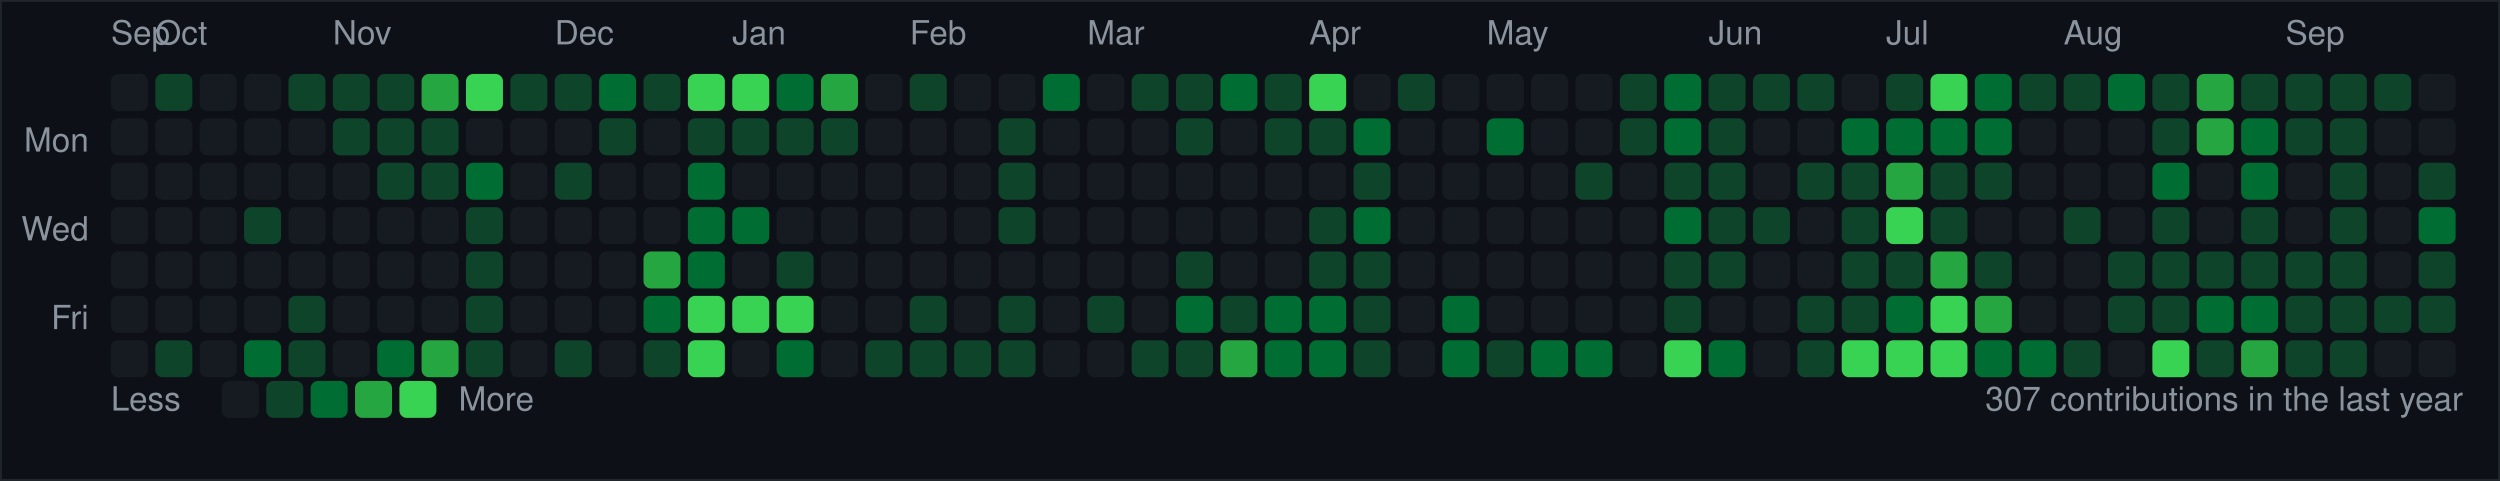
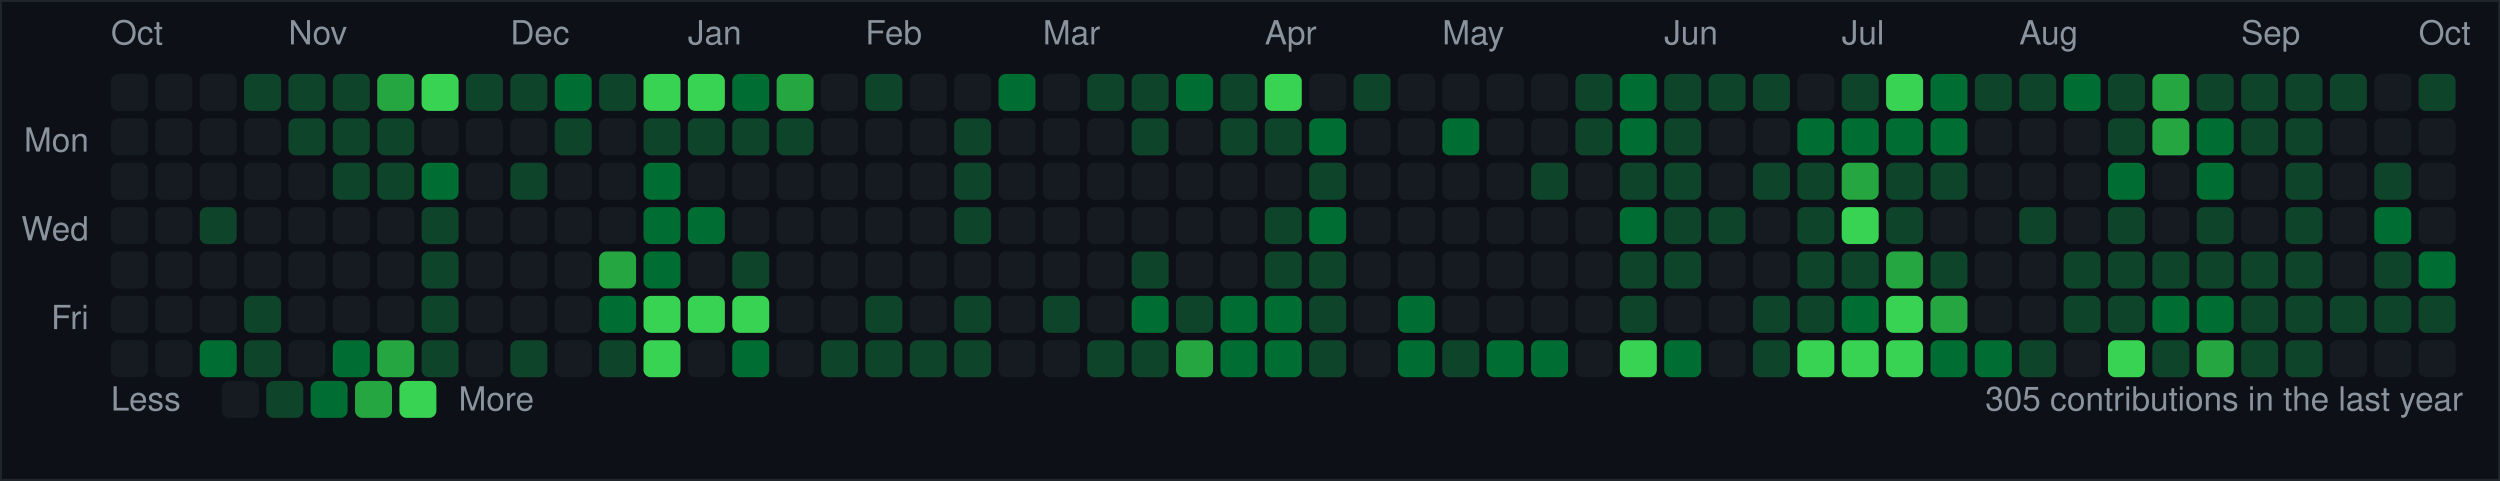
<svg xmlns="http://www.w3.org/2000/svg" width="676" height="130" viewBox="0 0 676 130" role="img" aria-label="cgycorey contribution graph">
  <rect width="676" height="130" fill="#0d1117" />
  <text x="24" y="41" font-size="9" text-anchor="end" fill="#8b949e" font-family="-apple-system,BlinkMacSystemFont,Segoe UI,Helvetica,Arial,sans-serif">Mon</text>
  <text x="24" y="65" font-size="9" text-anchor="end" fill="#8b949e" font-family="-apple-system,BlinkMacSystemFont,Segoe UI,Helvetica,Arial,sans-serif">Wed</text>
  <text x="24" y="89" font-size="9" text-anchor="end" fill="#8b949e" font-family="-apple-system,BlinkMacSystemFont,Segoe UI,Helvetica,Arial,sans-serif">Fri</text>
  <rect x="30" y="20" width="10" height="10" rx="2" fill="#161b22" />
  <rect x="30" y="32" width="10" height="10" rx="2" fill="#161b22" />
  <rect x="30" y="44" width="10" height="10" rx="2" fill="#161b22" />
  <rect x="30" y="56" width="10" height="10" rx="2" fill="#161b22" />
  <rect x="30" y="68" width="10" height="10" rx="2" fill="#161b22" />
  <rect x="30" y="80" width="10" height="10" rx="2" fill="#161b22" />
  <rect x="30" y="92" width="10" height="10" rx="2" fill="#161b22" />
-   <rect x="42" y="20" width="10" height="10" rx="2" fill="#0e4429" />
+   <rect x="42" y="20" width="10" height="10" rx="2" fill="#161b22" />
  <rect x="42" y="32" width="10" height="10" rx="2" fill="#161b22" />
  <rect x="42" y="44" width="10" height="10" rx="2" fill="#161b22" />
  <rect x="42" y="56" width="10" height="10" rx="2" fill="#161b22" />
  <rect x="42" y="68" width="10" height="10" rx="2" fill="#161b22" />
  <rect x="42" y="80" width="10" height="10" rx="2" fill="#161b22" />
-   <rect x="42" y="92" width="10" height="10" rx="2" fill="#0e4429" />
+   <rect x="42" y="92" width="10" height="10" rx="2" fill="#161b22" />
  <rect x="54" y="20" width="10" height="10" rx="2" fill="#161b22" />
  <rect x="54" y="32" width="10" height="10" rx="2" fill="#161b22" />
  <rect x="54" y="44" width="10" height="10" rx="2" fill="#161b22" />
-   <rect x="54" y="56" width="10" height="10" rx="2" fill="#161b22" />
+   <rect x="54" y="56" width="10" height="10" rx="2" fill="#0e4429" />
  <rect x="54" y="68" width="10" height="10" rx="2" fill="#161b22" />
  <rect x="54" y="80" width="10" height="10" rx="2" fill="#161b22" />
-   <rect x="54" y="92" width="10" height="10" rx="2" fill="#161b22" />
-   <rect x="66" y="20" width="10" height="10" rx="2" fill="#161b22" />
+   <rect x="54" y="92" width="10" height="10" rx="2" fill="#006d32" />
+   <rect x="66" y="20" width="10" height="10" rx="2" fill="#0e4429" />
  <rect x="66" y="32" width="10" height="10" rx="2" fill="#161b22" />
  <rect x="66" y="44" width="10" height="10" rx="2" fill="#161b22" />
-   <rect x="66" y="56" width="10" height="10" rx="2" fill="#0e4429" />
+   <rect x="66" y="56" width="10" height="10" rx="2" fill="#161b22" />
  <rect x="66" y="68" width="10" height="10" rx="2" fill="#161b22" />
-   <rect x="66" y="80" width="10" height="10" rx="2" fill="#161b22" />
-   <rect x="66" y="92" width="10" height="10" rx="2" fill="#006d32" />
+   <rect x="66" y="80" width="10" height="10" rx="2" fill="#0e4429" />
+   <rect x="66" y="92" width="10" height="10" rx="2" fill="#0e4429" />
  <rect x="78" y="20" width="10" height="10" rx="2" fill="#0e4429" />
-   <rect x="78" y="32" width="10" height="10" rx="2" fill="#161b22" />
+   <rect x="78" y="32" width="10" height="10" rx="2" fill="#0e4429" />
  <rect x="78" y="44" width="10" height="10" rx="2" fill="#161b22" />
  <rect x="78" y="56" width="10" height="10" rx="2" fill="#161b22" />
  <rect x="78" y="68" width="10" height="10" rx="2" fill="#161b22" />
-   <rect x="78" y="80" width="10" height="10" rx="2" fill="#0e4429" />
-   <rect x="78" y="92" width="10" height="10" rx="2" fill="#0e4429" />
+   <rect x="78" y="80" width="10" height="10" rx="2" fill="#161b22" />
+   <rect x="78" y="92" width="10" height="10" rx="2" fill="#161b22" />
  <rect x="90" y="20" width="10" height="10" rx="2" fill="#0e4429" />
  <rect x="90" y="32" width="10" height="10" rx="2" fill="#0e4429" />
-   <rect x="90" y="44" width="10" height="10" rx="2" fill="#161b22" />
+   <rect x="90" y="44" width="10" height="10" rx="2" fill="#0e4429" />
  <rect x="90" y="56" width="10" height="10" rx="2" fill="#161b22" />
  <rect x="90" y="68" width="10" height="10" rx="2" fill="#161b22" />
  <rect x="90" y="80" width="10" height="10" rx="2" fill="#161b22" />
-   <rect x="90" y="92" width="10" height="10" rx="2" fill="#161b22" />
-   <rect x="102" y="20" width="10" height="10" rx="2" fill="#0e4429" />
+   <rect x="90" y="92" width="10" height="10" rx="2" fill="#006d32" />
+   <rect x="102" y="20" width="10" height="10" rx="2" fill="#26a641" />
  <rect x="102" y="32" width="10" height="10" rx="2" fill="#0e4429" />
  <rect x="102" y="44" width="10" height="10" rx="2" fill="#0e4429" />
  <rect x="102" y="56" width="10" height="10" rx="2" fill="#161b22" />
  <rect x="102" y="68" width="10" height="10" rx="2" fill="#161b22" />
  <rect x="102" y="80" width="10" height="10" rx="2" fill="#161b22" />
-   <rect x="102" y="92" width="10" height="10" rx="2" fill="#006d32" />
-   <rect x="114" y="20" width="10" height="10" rx="2" fill="#26a641" />
-   <rect x="114" y="32" width="10" height="10" rx="2" fill="#0e4429" />
-   <rect x="114" y="44" width="10" height="10" rx="2" fill="#0e4429" />
-   <rect x="114" y="56" width="10" height="10" rx="2" fill="#161b22" />
-   <rect x="114" y="68" width="10" height="10" rx="2" fill="#161b22" />
-   <rect x="114" y="80" width="10" height="10" rx="2" fill="#161b22" />
-   <rect x="114" y="92" width="10" height="10" rx="2" fill="#26a641" />
-   <rect x="126" y="20" width="10" height="10" rx="2" fill="#39d353" />
+   <rect x="102" y="92" width="10" height="10" rx="2" fill="#26a641" />
+   <rect x="114" y="20" width="10" height="10" rx="2" fill="#39d353" />
+   <rect x="114" y="32" width="10" height="10" rx="2" fill="#161b22" />
+   <rect x="114" y="44" width="10" height="10" rx="2" fill="#006d32" />
+   <rect x="114" y="56" width="10" height="10" rx="2" fill="#0e4429" />
+   <rect x="114" y="68" width="10" height="10" rx="2" fill="#0e4429" />
+   <rect x="114" y="80" width="10" height="10" rx="2" fill="#0e4429" />
+   <rect x="114" y="92" width="10" height="10" rx="2" fill="#0e4429" />
+   <rect x="126" y="20" width="10" height="10" rx="2" fill="#0e4429" />
  <rect x="126" y="32" width="10" height="10" rx="2" fill="#161b22" />
-   <rect x="126" y="44" width="10" height="10" rx="2" fill="#006d32" />
-   <rect x="126" y="56" width="10" height="10" rx="2" fill="#0e4429" />
-   <rect x="126" y="68" width="10" height="10" rx="2" fill="#0e4429" />
-   <rect x="126" y="80" width="10" height="10" rx="2" fill="#0e4429" />
-   <rect x="126" y="92" width="10" height="10" rx="2" fill="#0e4429" />
+   <rect x="126" y="44" width="10" height="10" rx="2" fill="#161b22" />
+   <rect x="126" y="56" width="10" height="10" rx="2" fill="#161b22" />
+   <rect x="126" y="68" width="10" height="10" rx="2" fill="#161b22" />
+   <rect x="126" y="80" width="10" height="10" rx="2" fill="#161b22" />
+   <rect x="126" y="92" width="10" height="10" rx="2" fill="#161b22" />
  <rect x="138" y="20" width="10" height="10" rx="2" fill="#0e4429" />
  <rect x="138" y="32" width="10" height="10" rx="2" fill="#161b22" />
-   <rect x="138" y="44" width="10" height="10" rx="2" fill="#161b22" />
+   <rect x="138" y="44" width="10" height="10" rx="2" fill="#0e4429" />
  <rect x="138" y="56" width="10" height="10" rx="2" fill="#161b22" />
  <rect x="138" y="68" width="10" height="10" rx="2" fill="#161b22" />
  <rect x="138" y="80" width="10" height="10" rx="2" fill="#161b22" />
-   <rect x="138" y="92" width="10" height="10" rx="2" fill="#161b22" />
-   <rect x="150" y="20" width="10" height="10" rx="2" fill="#0e4429" />
-   <rect x="150" y="32" width="10" height="10" rx="2" fill="#161b22" />
-   <rect x="150" y="44" width="10" height="10" rx="2" fill="#0e4429" />
+   <rect x="138" y="92" width="10" height="10" rx="2" fill="#0e4429" />
+   <rect x="150" y="20" width="10" height="10" rx="2" fill="#006d32" />
+   <rect x="150" y="32" width="10" height="10" rx="2" fill="#0e4429" />
+   <rect x="150" y="44" width="10" height="10" rx="2" fill="#161b22" />
  <rect x="150" y="56" width="10" height="10" rx="2" fill="#161b22" />
  <rect x="150" y="68" width="10" height="10" rx="2" fill="#161b22" />
  <rect x="150" y="80" width="10" height="10" rx="2" fill="#161b22" />
-   <rect x="150" y="92" width="10" height="10" rx="2" fill="#0e4429" />
-   <rect x="162" y="20" width="10" height="10" rx="2" fill="#006d32" />
-   <rect x="162" y="32" width="10" height="10" rx="2" fill="#0e4429" />
+   <rect x="150" y="92" width="10" height="10" rx="2" fill="#161b22" />
+   <rect x="162" y="20" width="10" height="10" rx="2" fill="#0e4429" />
+   <rect x="162" y="32" width="10" height="10" rx="2" fill="#161b22" />
  <rect x="162" y="44" width="10" height="10" rx="2" fill="#161b22" />
  <rect x="162" y="56" width="10" height="10" rx="2" fill="#161b22" />
-   <rect x="162" y="68" width="10" height="10" rx="2" fill="#161b22" />
-   <rect x="162" y="80" width="10" height="10" rx="2" fill="#161b22" />
-   <rect x="162" y="92" width="10" height="10" rx="2" fill="#161b22" />
-   <rect x="174" y="20" width="10" height="10" rx="2" fill="#0e4429" />
-   <rect x="174" y="32" width="10" height="10" rx="2" fill="#161b22" />
-   <rect x="174" y="44" width="10" height="10" rx="2" fill="#161b22" />
-   <rect x="174" y="56" width="10" height="10" rx="2" fill="#161b22" />
-   <rect x="174" y="68" width="10" height="10" rx="2" fill="#26a641" />
-   <rect x="174" y="80" width="10" height="10" rx="2" fill="#006d32" />
-   <rect x="174" y="92" width="10" height="10" rx="2" fill="#0e4429" />
+   <rect x="162" y="68" width="10" height="10" rx="2" fill="#26a641" />
+   <rect x="162" y="80" width="10" height="10" rx="2" fill="#006d32" />
+   <rect x="162" y="92" width="10" height="10" rx="2" fill="#0e4429" />
+   <rect x="174" y="20" width="10" height="10" rx="2" fill="#39d353" />
+   <rect x="174" y="32" width="10" height="10" rx="2" fill="#0e4429" />
+   <rect x="174" y="44" width="10" height="10" rx="2" fill="#006d32" />
+   <rect x="174" y="56" width="10" height="10" rx="2" fill="#006d32" />
+   <rect x="174" y="68" width="10" height="10" rx="2" fill="#006d32" />
+   <rect x="174" y="80" width="10" height="10" rx="2" fill="#39d353" />
+   <rect x="174" y="92" width="10" height="10" rx="2" fill="#39d353" />
  <rect x="186" y="20" width="10" height="10" rx="2" fill="#39d353" />
  <rect x="186" y="32" width="10" height="10" rx="2" fill="#0e4429" />
-   <rect x="186" y="44" width="10" height="10" rx="2" fill="#006d32" />
+   <rect x="186" y="44" width="10" height="10" rx="2" fill="#161b22" />
  <rect x="186" y="56" width="10" height="10" rx="2" fill="#006d32" />
-   <rect x="186" y="68" width="10" height="10" rx="2" fill="#006d32" />
+   <rect x="186" y="68" width="10" height="10" rx="2" fill="#161b22" />
  <rect x="186" y="80" width="10" height="10" rx="2" fill="#39d353" />
-   <rect x="186" y="92" width="10" height="10" rx="2" fill="#39d353" />
-   <rect x="198" y="20" width="10" height="10" rx="2" fill="#39d353" />
+   <rect x="186" y="92" width="10" height="10" rx="2" fill="#161b22" />
+   <rect x="198" y="20" width="10" height="10" rx="2" fill="#006d32" />
  <rect x="198" y="32" width="10" height="10" rx="2" fill="#0e4429" />
  <rect x="198" y="44" width="10" height="10" rx="2" fill="#161b22" />
-   <rect x="198" y="56" width="10" height="10" rx="2" fill="#006d32" />
-   <rect x="198" y="68" width="10" height="10" rx="2" fill="#161b22" />
+   <rect x="198" y="56" width="10" height="10" rx="2" fill="#161b22" />
+   <rect x="198" y="68" width="10" height="10" rx="2" fill="#0e4429" />
  <rect x="198" y="80" width="10" height="10" rx="2" fill="#39d353" />
-   <rect x="198" y="92" width="10" height="10" rx="2" fill="#161b22" />
-   <rect x="210" y="20" width="10" height="10" rx="2" fill="#006d32" />
+   <rect x="198" y="92" width="10" height="10" rx="2" fill="#006d32" />
+   <rect x="210" y="20" width="10" height="10" rx="2" fill="#26a641" />
  <rect x="210" y="32" width="10" height="10" rx="2" fill="#0e4429" />
  <rect x="210" y="44" width="10" height="10" rx="2" fill="#161b22" />
  <rect x="210" y="56" width="10" height="10" rx="2" fill="#161b22" />
-   <rect x="210" y="68" width="10" height="10" rx="2" fill="#0e4429" />
-   <rect x="210" y="80" width="10" height="10" rx="2" fill="#39d353" />
-   <rect x="210" y="92" width="10" height="10" rx="2" fill="#006d32" />
-   <rect x="222" y="20" width="10" height="10" rx="2" fill="#26a641" />
-   <rect x="222" y="32" width="10" height="10" rx="2" fill="#0e4429" />
+   <rect x="210" y="68" width="10" height="10" rx="2" fill="#161b22" />
+   <rect x="210" y="80" width="10" height="10" rx="2" fill="#161b22" />
+   <rect x="210" y="92" width="10" height="10" rx="2" fill="#161b22" />
+   <rect x="222" y="20" width="10" height="10" rx="2" fill="#161b22" />
+   <rect x="222" y="32" width="10" height="10" rx="2" fill="#161b22" />
  <rect x="222" y="44" width="10" height="10" rx="2" fill="#161b22" />
  <rect x="222" y="56" width="10" height="10" rx="2" fill="#161b22" />
  <rect x="222" y="68" width="10" height="10" rx="2" fill="#161b22" />
  <rect x="222" y="80" width="10" height="10" rx="2" fill="#161b22" />
-   <rect x="222" y="92" width="10" height="10" rx="2" fill="#161b22" />
-   <rect x="234" y="20" width="10" height="10" rx="2" fill="#161b22" />
+   <rect x="222" y="92" width="10" height="10" rx="2" fill="#0e4429" />
+   <rect x="234" y="20" width="10" height="10" rx="2" fill="#0e4429" />
  <rect x="234" y="32" width="10" height="10" rx="2" fill="#161b22" />
  <rect x="234" y="44" width="10" height="10" rx="2" fill="#161b22" />
  <rect x="234" y="56" width="10" height="10" rx="2" fill="#161b22" />
  <rect x="234" y="68" width="10" height="10" rx="2" fill="#161b22" />
-   <rect x="234" y="80" width="10" height="10" rx="2" fill="#161b22" />
+   <rect x="234" y="80" width="10" height="10" rx="2" fill="#0e4429" />
  <rect x="234" y="92" width="10" height="10" rx="2" fill="#0e4429" />
-   <rect x="246" y="20" width="10" height="10" rx="2" fill="#0e4429" />
+   <rect x="246" y="20" width="10" height="10" rx="2" fill="#161b22" />
  <rect x="246" y="32" width="10" height="10" rx="2" fill="#161b22" />
  <rect x="246" y="44" width="10" height="10" rx="2" fill="#161b22" />
  <rect x="246" y="56" width="10" height="10" rx="2" fill="#161b22" />
  <rect x="246" y="68" width="10" height="10" rx="2" fill="#161b22" />
-   <rect x="246" y="80" width="10" height="10" rx="2" fill="#0e4429" />
+   <rect x="246" y="80" width="10" height="10" rx="2" fill="#161b22" />
  <rect x="246" y="92" width="10" height="10" rx="2" fill="#0e4429" />
  <rect x="258" y="20" width="10" height="10" rx="2" fill="#161b22" />
-   <rect x="258" y="32" width="10" height="10" rx="2" fill="#161b22" />
-   <rect x="258" y="44" width="10" height="10" rx="2" fill="#161b22" />
-   <rect x="258" y="56" width="10" height="10" rx="2" fill="#161b22" />
+   <rect x="258" y="32" width="10" height="10" rx="2" fill="#0e4429" />
+   <rect x="258" y="44" width="10" height="10" rx="2" fill="#0e4429" />
+   <rect x="258" y="56" width="10" height="10" rx="2" fill="#0e4429" />
  <rect x="258" y="68" width="10" height="10" rx="2" fill="#161b22" />
-   <rect x="258" y="80" width="10" height="10" rx="2" fill="#161b22" />
+   <rect x="258" y="80" width="10" height="10" rx="2" fill="#0e4429" />
  <rect x="258" y="92" width="10" height="10" rx="2" fill="#0e4429" />
-   <rect x="270" y="20" width="10" height="10" rx="2" fill="#161b22" />
-   <rect x="270" y="32" width="10" height="10" rx="2" fill="#0e4429" />
-   <rect x="270" y="44" width="10" height="10" rx="2" fill="#0e4429" />
-   <rect x="270" y="56" width="10" height="10" rx="2" fill="#0e4429" />
+   <rect x="270" y="20" width="10" height="10" rx="2" fill="#006d32" />
+   <rect x="270" y="32" width="10" height="10" rx="2" fill="#161b22" />
+   <rect x="270" y="44" width="10" height="10" rx="2" fill="#161b22" />
+   <rect x="270" y="56" width="10" height="10" rx="2" fill="#161b22" />
  <rect x="270" y="68" width="10" height="10" rx="2" fill="#161b22" />
-   <rect x="270" y="80" width="10" height="10" rx="2" fill="#0e4429" />
-   <rect x="270" y="92" width="10" height="10" rx="2" fill="#0e4429" />
-   <rect x="282" y="20" width="10" height="10" rx="2" fill="#006d32" />
+   <rect x="270" y="80" width="10" height="10" rx="2" fill="#161b22" />
+   <rect x="270" y="92" width="10" height="10" rx="2" fill="#161b22" />
+   <rect x="282" y="20" width="10" height="10" rx="2" fill="#161b22" />
  <rect x="282" y="32" width="10" height="10" rx="2" fill="#161b22" />
  <rect x="282" y="44" width="10" height="10" rx="2" fill="#161b22" />
  <rect x="282" y="56" width="10" height="10" rx="2" fill="#161b22" />
  <rect x="282" y="68" width="10" height="10" rx="2" fill="#161b22" />
-   <rect x="282" y="80" width="10" height="10" rx="2" fill="#161b22" />
+   <rect x="282" y="80" width="10" height="10" rx="2" fill="#0e4429" />
  <rect x="282" y="92" width="10" height="10" rx="2" fill="#161b22" />
-   <rect x="294" y="20" width="10" height="10" rx="2" fill="#161b22" />
+   <rect x="294" y="20" width="10" height="10" rx="2" fill="#0e4429" />
  <rect x="294" y="32" width="10" height="10" rx="2" fill="#161b22" />
  <rect x="294" y="44" width="10" height="10" rx="2" fill="#161b22" />
  <rect x="294" y="56" width="10" height="10" rx="2" fill="#161b22" />
  <rect x="294" y="68" width="10" height="10" rx="2" fill="#161b22" />
-   <rect x="294" y="80" width="10" height="10" rx="2" fill="#0e4429" />
-   <rect x="294" y="92" width="10" height="10" rx="2" fill="#161b22" />
+   <rect x="294" y="80" width="10" height="10" rx="2" fill="#161b22" />
+   <rect x="294" y="92" width="10" height="10" rx="2" fill="#0e4429" />
  <rect x="306" y="20" width="10" height="10" rx="2" fill="#0e4429" />
-   <rect x="306" y="32" width="10" height="10" rx="2" fill="#161b22" />
+   <rect x="306" y="32" width="10" height="10" rx="2" fill="#0e4429" />
  <rect x="306" y="44" width="10" height="10" rx="2" fill="#161b22" />
  <rect x="306" y="56" width="10" height="10" rx="2" fill="#161b22" />
-   <rect x="306" y="68" width="10" height="10" rx="2" fill="#161b22" />
-   <rect x="306" y="80" width="10" height="10" rx="2" fill="#161b22" />
+   <rect x="306" y="68" width="10" height="10" rx="2" fill="#0e4429" />
+   <rect x="306" y="80" width="10" height="10" rx="2" fill="#006d32" />
  <rect x="306" y="92" width="10" height="10" rx="2" fill="#0e4429" />
-   <rect x="318" y="20" width="10" height="10" rx="2" fill="#0e4429" />
-   <rect x="318" y="32" width="10" height="10" rx="2" fill="#0e4429" />
+   <rect x="318" y="20" width="10" height="10" rx="2" fill="#006d32" />
+   <rect x="318" y="32" width="10" height="10" rx="2" fill="#161b22" />
  <rect x="318" y="44" width="10" height="10" rx="2" fill="#161b22" />
  <rect x="318" y="56" width="10" height="10" rx="2" fill="#161b22" />
-   <rect x="318" y="68" width="10" height="10" rx="2" fill="#0e4429" />
-   <rect x="318" y="80" width="10" height="10" rx="2" fill="#006d32" />
-   <rect x="318" y="92" width="10" height="10" rx="2" fill="#0e4429" />
-   <rect x="330" y="20" width="10" height="10" rx="2" fill="#006d32" />
-   <rect x="330" y="32" width="10" height="10" rx="2" fill="#161b22" />
+   <rect x="318" y="68" width="10" height="10" rx="2" fill="#161b22" />
+   <rect x="318" y="80" width="10" height="10" rx="2" fill="#0e4429" />
+   <rect x="318" y="92" width="10" height="10" rx="2" fill="#26a641" />
+   <rect x="330" y="20" width="10" height="10" rx="2" fill="#0e4429" />
+   <rect x="330" y="32" width="10" height="10" rx="2" fill="#0e4429" />
  <rect x="330" y="44" width="10" height="10" rx="2" fill="#161b22" />
  <rect x="330" y="56" width="10" height="10" rx="2" fill="#161b22" />
  <rect x="330" y="68" width="10" height="10" rx="2" fill="#161b22" />
-   <rect x="330" y="80" width="10" height="10" rx="2" fill="#0e4429" />
-   <rect x="330" y="92" width="10" height="10" rx="2" fill="#26a641" />
-   <rect x="342" y="20" width="10" height="10" rx="2" fill="#0e4429" />
+   <rect x="330" y="80" width="10" height="10" rx="2" fill="#006d32" />
+   <rect x="330" y="92" width="10" height="10" rx="2" fill="#006d32" />
+   <rect x="342" y="20" width="10" height="10" rx="2" fill="#39d353" />
  <rect x="342" y="32" width="10" height="10" rx="2" fill="#0e4429" />
  <rect x="342" y="44" width="10" height="10" rx="2" fill="#161b22" />
-   <rect x="342" y="56" width="10" height="10" rx="2" fill="#161b22" />
-   <rect x="342" y="68" width="10" height="10" rx="2" fill="#161b22" />
+   <rect x="342" y="56" width="10" height="10" rx="2" fill="#0e4429" />
+   <rect x="342" y="68" width="10" height="10" rx="2" fill="#0e4429" />
  <rect x="342" y="80" width="10" height="10" rx="2" fill="#006d32" />
  <rect x="342" y="92" width="10" height="10" rx="2" fill="#006d32" />
-   <rect x="354" y="20" width="10" height="10" rx="2" fill="#39d353" />
-   <rect x="354" y="32" width="10" height="10" rx="2" fill="#0e4429" />
-   <rect x="354" y="44" width="10" height="10" rx="2" fill="#161b22" />
-   <rect x="354" y="56" width="10" height="10" rx="2" fill="#0e4429" />
+   <rect x="354" y="20" width="10" height="10" rx="2" fill="#161b22" />
+   <rect x="354" y="32" width="10" height="10" rx="2" fill="#006d32" />
+   <rect x="354" y="44" width="10" height="10" rx="2" fill="#0e4429" />
+   <rect x="354" y="56" width="10" height="10" rx="2" fill="#006d32" />
  <rect x="354" y="68" width="10" height="10" rx="2" fill="#0e4429" />
-   <rect x="354" y="80" width="10" height="10" rx="2" fill="#006d32" />
-   <rect x="354" y="92" width="10" height="10" rx="2" fill="#006d32" />
-   <rect x="366" y="20" width="10" height="10" rx="2" fill="#161b22" />
-   <rect x="366" y="32" width="10" height="10" rx="2" fill="#006d32" />
-   <rect x="366" y="44" width="10" height="10" rx="2" fill="#0e4429" />
-   <rect x="366" y="56" width="10" height="10" rx="2" fill="#006d32" />
-   <rect x="366" y="68" width="10" height="10" rx="2" fill="#0e4429" />
-   <rect x="366" y="80" width="10" height="10" rx="2" fill="#0e4429" />
-   <rect x="366" y="92" width="10" height="10" rx="2" fill="#0e4429" />
-   <rect x="378" y="20" width="10" height="10" rx="2" fill="#0e4429" />
+   <rect x="354" y="80" width="10" height="10" rx="2" fill="#0e4429" />
+   <rect x="354" y="92" width="10" height="10" rx="2" fill="#0e4429" />
+   <rect x="366" y="20" width="10" height="10" rx="2" fill="#0e4429" />
+   <rect x="366" y="32" width="10" height="10" rx="2" fill="#161b22" />
+   <rect x="366" y="44" width="10" height="10" rx="2" fill="#161b22" />
+   <rect x="366" y="56" width="10" height="10" rx="2" fill="#161b22" />
+   <rect x="366" y="68" width="10" height="10" rx="2" fill="#161b22" />
+   <rect x="366" y="80" width="10" height="10" rx="2" fill="#161b22" />
+   <rect x="366" y="92" width="10" height="10" rx="2" fill="#161b22" />
+   <rect x="378" y="20" width="10" height="10" rx="2" fill="#161b22" />
  <rect x="378" y="32" width="10" height="10" rx="2" fill="#161b22" />
  <rect x="378" y="44" width="10" height="10" rx="2" fill="#161b22" />
  <rect x="378" y="56" width="10" height="10" rx="2" fill="#161b22" />
  <rect x="378" y="68" width="10" height="10" rx="2" fill="#161b22" />
-   <rect x="378" y="80" width="10" height="10" rx="2" fill="#161b22" />
-   <rect x="378" y="92" width="10" height="10" rx="2" fill="#161b22" />
+   <rect x="378" y="80" width="10" height="10" rx="2" fill="#006d32" />
+   <rect x="378" y="92" width="10" height="10" rx="2" fill="#006d32" />
  <rect x="390" y="20" width="10" height="10" rx="2" fill="#161b22" />
-   <rect x="390" y="32" width="10" height="10" rx="2" fill="#161b22" />
+   <rect x="390" y="32" width="10" height="10" rx="2" fill="#006d32" />
  <rect x="390" y="44" width="10" height="10" rx="2" fill="#161b22" />
  <rect x="390" y="56" width="10" height="10" rx="2" fill="#161b22" />
  <rect x="390" y="68" width="10" height="10" rx="2" fill="#161b22" />
-   <rect x="390" y="80" width="10" height="10" rx="2" fill="#006d32" />
-   <rect x="390" y="92" width="10" height="10" rx="2" fill="#006d32" />
+   <rect x="390" y="80" width="10" height="10" rx="2" fill="#161b22" />
+   <rect x="390" y="92" width="10" height="10" rx="2" fill="#0e4429" />
  <rect x="402" y="20" width="10" height="10" rx="2" fill="#161b22" />
-   <rect x="402" y="32" width="10" height="10" rx="2" fill="#006d32" />
+   <rect x="402" y="32" width="10" height="10" rx="2" fill="#161b22" />
  <rect x="402" y="44" width="10" height="10" rx="2" fill="#161b22" />
  <rect x="402" y="56" width="10" height="10" rx="2" fill="#161b22" />
  <rect x="402" y="68" width="10" height="10" rx="2" fill="#161b22" />
  <rect x="402" y="80" width="10" height="10" rx="2" fill="#161b22" />
-   <rect x="402" y="92" width="10" height="10" rx="2" fill="#0e4429" />
+   <rect x="402" y="92" width="10" height="10" rx="2" fill="#006d32" />
  <rect x="414" y="20" width="10" height="10" rx="2" fill="#161b22" />
  <rect x="414" y="32" width="10" height="10" rx="2" fill="#161b22" />
-   <rect x="414" y="44" width="10" height="10" rx="2" fill="#161b22" />
+   <rect x="414" y="44" width="10" height="10" rx="2" fill="#0e4429" />
  <rect x="414" y="56" width="10" height="10" rx="2" fill="#161b22" />
  <rect x="414" y="68" width="10" height="10" rx="2" fill="#161b22" />
  <rect x="414" y="80" width="10" height="10" rx="2" fill="#161b22" />
  <rect x="414" y="92" width="10" height="10" rx="2" fill="#006d32" />
-   <rect x="426" y="20" width="10" height="10" rx="2" fill="#161b22" />
-   <rect x="426" y="32" width="10" height="10" rx="2" fill="#161b22" />
-   <rect x="426" y="44" width="10" height="10" rx="2" fill="#0e4429" />
+   <rect x="426" y="20" width="10" height="10" rx="2" fill="#0e4429" />
+   <rect x="426" y="32" width="10" height="10" rx="2" fill="#0e4429" />
+   <rect x="426" y="44" width="10" height="10" rx="2" fill="#161b22" />
  <rect x="426" y="56" width="10" height="10" rx="2" fill="#161b22" />
  <rect x="426" y="68" width="10" height="10" rx="2" fill="#161b22" />
  <rect x="426" y="80" width="10" height="10" rx="2" fill="#161b22" />
-   <rect x="426" y="92" width="10" height="10" rx="2" fill="#006d32" />
-   <rect x="438" y="20" width="10" height="10" rx="2" fill="#0e4429" />
-   <rect x="438" y="32" width="10" height="10" rx="2" fill="#0e4429" />
-   <rect x="438" y="44" width="10" height="10" rx="2" fill="#161b22" />
-   <rect x="438" y="56" width="10" height="10" rx="2" fill="#161b22" />
-   <rect x="438" y="68" width="10" height="10" rx="2" fill="#161b22" />
-   <rect x="438" y="80" width="10" height="10" rx="2" fill="#161b22" />
-   <rect x="438" y="92" width="10" height="10" rx="2" fill="#161b22" />
-   <rect x="450" y="20" width="10" height="10" rx="2" fill="#006d32" />
-   <rect x="450" y="32" width="10" height="10" rx="2" fill="#006d32" />
+   <rect x="426" y="92" width="10" height="10" rx="2" fill="#161b22" />
+   <rect x="438" y="20" width="10" height="10" rx="2" fill="#006d32" />
+   <rect x="438" y="32" width="10" height="10" rx="2" fill="#006d32" />
+   <rect x="438" y="44" width="10" height="10" rx="2" fill="#0e4429" />
+   <rect x="438" y="56" width="10" height="10" rx="2" fill="#006d32" />
+   <rect x="438" y="68" width="10" height="10" rx="2" fill="#0e4429" />
+   <rect x="438" y="80" width="10" height="10" rx="2" fill="#0e4429" />
+   <rect x="438" y="92" width="10" height="10" rx="2" fill="#39d353" />
+   <rect x="450" y="20" width="10" height="10" rx="2" fill="#0e4429" />
+   <rect x="450" y="32" width="10" height="10" rx="2" fill="#0e4429" />
  <rect x="450" y="44" width="10" height="10" rx="2" fill="#0e4429" />
-   <rect x="450" y="56" width="10" height="10" rx="2" fill="#006d32" />
+   <rect x="450" y="56" width="10" height="10" rx="2" fill="#0e4429" />
  <rect x="450" y="68" width="10" height="10" rx="2" fill="#0e4429" />
-   <rect x="450" y="80" width="10" height="10" rx="2" fill="#0e4429" />
-   <rect x="450" y="92" width="10" height="10" rx="2" fill="#39d353" />
+   <rect x="450" y="80" width="10" height="10" rx="2" fill="#161b22" />
+   <rect x="450" y="92" width="10" height="10" rx="2" fill="#006d32" />
  <rect x="462" y="20" width="10" height="10" rx="2" fill="#0e4429" />
-   <rect x="462" y="32" width="10" height="10" rx="2" fill="#0e4429" />
-   <rect x="462" y="44" width="10" height="10" rx="2" fill="#0e4429" />
+   <rect x="462" y="32" width="10" height="10" rx="2" fill="#161b22" />
+   <rect x="462" y="44" width="10" height="10" rx="2" fill="#161b22" />
  <rect x="462" y="56" width="10" height="10" rx="2" fill="#0e4429" />
-   <rect x="462" y="68" width="10" height="10" rx="2" fill="#0e4429" />
+   <rect x="462" y="68" width="10" height="10" rx="2" fill="#161b22" />
  <rect x="462" y="80" width="10" height="10" rx="2" fill="#161b22" />
-   <rect x="462" y="92" width="10" height="10" rx="2" fill="#006d32" />
+   <rect x="462" y="92" width="10" height="10" rx="2" fill="#161b22" />
  <rect x="474" y="20" width="10" height="10" rx="2" fill="#0e4429" />
  <rect x="474" y="32" width="10" height="10" rx="2" fill="#161b22" />
-   <rect x="474" y="44" width="10" height="10" rx="2" fill="#161b22" />
-   <rect x="474" y="56" width="10" height="10" rx="2" fill="#0e4429" />
+   <rect x="474" y="44" width="10" height="10" rx="2" fill="#0e4429" />
+   <rect x="474" y="56" width="10" height="10" rx="2" fill="#161b22" />
  <rect x="474" y="68" width="10" height="10" rx="2" fill="#161b22" />
-   <rect x="474" y="80" width="10" height="10" rx="2" fill="#161b22" />
-   <rect x="474" y="92" width="10" height="10" rx="2" fill="#161b22" />
-   <rect x="486" y="20" width="10" height="10" rx="2" fill="#0e4429" />
-   <rect x="486" y="32" width="10" height="10" rx="2" fill="#161b22" />
+   <rect x="474" y="80" width="10" height="10" rx="2" fill="#0e4429" />
+   <rect x="474" y="92" width="10" height="10" rx="2" fill="#0e4429" />
+   <rect x="486" y="20" width="10" height="10" rx="2" fill="#161b22" />
+   <rect x="486" y="32" width="10" height="10" rx="2" fill="#006d32" />
  <rect x="486" y="44" width="10" height="10" rx="2" fill="#0e4429" />
-   <rect x="486" y="56" width="10" height="10" rx="2" fill="#161b22" />
-   <rect x="486" y="68" width="10" height="10" rx="2" fill="#161b22" />
+   <rect x="486" y="56" width="10" height="10" rx="2" fill="#0e4429" />
+   <rect x="486" y="68" width="10" height="10" rx="2" fill="#0e4429" />
  <rect x="486" y="80" width="10" height="10" rx="2" fill="#0e4429" />
-   <rect x="486" y="92" width="10" height="10" rx="2" fill="#0e4429" />
-   <rect x="498" y="20" width="10" height="10" rx="2" fill="#161b22" />
+   <rect x="486" y="92" width="10" height="10" rx="2" fill="#39d353" />
+   <rect x="498" y="20" width="10" height="10" rx="2" fill="#0e4429" />
  <rect x="498" y="32" width="10" height="10" rx="2" fill="#006d32" />
-   <rect x="498" y="44" width="10" height="10" rx="2" fill="#0e4429" />
-   <rect x="498" y="56" width="10" height="10" rx="2" fill="#0e4429" />
+   <rect x="498" y="44" width="10" height="10" rx="2" fill="#26a641" />
+   <rect x="498" y="56" width="10" height="10" rx="2" fill="#39d353" />
  <rect x="498" y="68" width="10" height="10" rx="2" fill="#0e4429" />
-   <rect x="498" y="80" width="10" height="10" rx="2" fill="#0e4429" />
+   <rect x="498" y="80" width="10" height="10" rx="2" fill="#006d32" />
  <rect x="498" y="92" width="10" height="10" rx="2" fill="#39d353" />
-   <rect x="510" y="20" width="10" height="10" rx="2" fill="#0e4429" />
+   <rect x="510" y="20" width="10" height="10" rx="2" fill="#39d353" />
  <rect x="510" y="32" width="10" height="10" rx="2" fill="#006d32" />
-   <rect x="510" y="44" width="10" height="10" rx="2" fill="#26a641" />
-   <rect x="510" y="56" width="10" height="10" rx="2" fill="#39d353" />
-   <rect x="510" y="68" width="10" height="10" rx="2" fill="#0e4429" />
-   <rect x="510" y="80" width="10" height="10" rx="2" fill="#006d32" />
+   <rect x="510" y="44" width="10" height="10" rx="2" fill="#0e4429" />
+   <rect x="510" y="56" width="10" height="10" rx="2" fill="#0e4429" />
+   <rect x="510" y="68" width="10" height="10" rx="2" fill="#26a641" />
+   <rect x="510" y="80" width="10" height="10" rx="2" fill="#39d353" />
  <rect x="510" y="92" width="10" height="10" rx="2" fill="#39d353" />
-   <rect x="522" y="20" width="10" height="10" rx="2" fill="#39d353" />
+   <rect x="522" y="20" width="10" height="10" rx="2" fill="#006d32" />
  <rect x="522" y="32" width="10" height="10" rx="2" fill="#006d32" />
  <rect x="522" y="44" width="10" height="10" rx="2" fill="#0e4429" />
-   <rect x="522" y="56" width="10" height="10" rx="2" fill="#0e4429" />
-   <rect x="522" y="68" width="10" height="10" rx="2" fill="#26a641" />
-   <rect x="522" y="80" width="10" height="10" rx="2" fill="#39d353" />
-   <rect x="522" y="92" width="10" height="10" rx="2" fill="#39d353" />
-   <rect x="534" y="20" width="10" height="10" rx="2" fill="#006d32" />
-   <rect x="534" y="32" width="10" height="10" rx="2" fill="#006d32" />
-   <rect x="534" y="44" width="10" height="10" rx="2" fill="#0e4429" />
+   <rect x="522" y="56" width="10" height="10" rx="2" fill="#161b22" />
+   <rect x="522" y="68" width="10" height="10" rx="2" fill="#0e4429" />
+   <rect x="522" y="80" width="10" height="10" rx="2" fill="#26a641" />
+   <rect x="522" y="92" width="10" height="10" rx="2" fill="#006d32" />
+   <rect x="534" y="20" width="10" height="10" rx="2" fill="#0e4429" />
+   <rect x="534" y="32" width="10" height="10" rx="2" fill="#161b22" />
+   <rect x="534" y="44" width="10" height="10" rx="2" fill="#161b22" />
  <rect x="534" y="56" width="10" height="10" rx="2" fill="#161b22" />
-   <rect x="534" y="68" width="10" height="10" rx="2" fill="#0e4429" />
-   <rect x="534" y="80" width="10" height="10" rx="2" fill="#26a641" />
+   <rect x="534" y="68" width="10" height="10" rx="2" fill="#161b22" />
+   <rect x="534" y="80" width="10" height="10" rx="2" fill="#161b22" />
  <rect x="534" y="92" width="10" height="10" rx="2" fill="#006d32" />
  <rect x="546" y="20" width="10" height="10" rx="2" fill="#0e4429" />
  <rect x="546" y="32" width="10" height="10" rx="2" fill="#161b22" />
  <rect x="546" y="44" width="10" height="10" rx="2" fill="#161b22" />
-   <rect x="546" y="56" width="10" height="10" rx="2" fill="#161b22" />
+   <rect x="546" y="56" width="10" height="10" rx="2" fill="#0e4429" />
  <rect x="546" y="68" width="10" height="10" rx="2" fill="#161b22" />
  <rect x="546" y="80" width="10" height="10" rx="2" fill="#161b22" />
-   <rect x="546" y="92" width="10" height="10" rx="2" fill="#006d32" />
-   <rect x="558" y="20" width="10" height="10" rx="2" fill="#0e4429" />
+   <rect x="546" y="92" width="10" height="10" rx="2" fill="#0e4429" />
+   <rect x="558" y="20" width="10" height="10" rx="2" fill="#006d32" />
  <rect x="558" y="32" width="10" height="10" rx="2" fill="#161b22" />
  <rect x="558" y="44" width="10" height="10" rx="2" fill="#161b22" />
-   <rect x="558" y="56" width="10" height="10" rx="2" fill="#0e4429" />
-   <rect x="558" y="68" width="10" height="10" rx="2" fill="#161b22" />
-   <rect x="558" y="80" width="10" height="10" rx="2" fill="#161b22" />
-   <rect x="558" y="92" width="10" height="10" rx="2" fill="#0e4429" />
-   <rect x="570" y="20" width="10" height="10" rx="2" fill="#006d32" />
-   <rect x="570" y="32" width="10" height="10" rx="2" fill="#161b22" />
-   <rect x="570" y="44" width="10" height="10" rx="2" fill="#161b22" />
-   <rect x="570" y="56" width="10" height="10" rx="2" fill="#161b22" />
+   <rect x="558" y="56" width="10" height="10" rx="2" fill="#161b22" />
+   <rect x="558" y="68" width="10" height="10" rx="2" fill="#0e4429" />
+   <rect x="558" y="80" width="10" height="10" rx="2" fill="#0e4429" />
+   <rect x="558" y="92" width="10" height="10" rx="2" fill="#161b22" />
+   <rect x="570" y="20" width="10" height="10" rx="2" fill="#0e4429" />
+   <rect x="570" y="32" width="10" height="10" rx="2" fill="#0e4429" />
+   <rect x="570" y="44" width="10" height="10" rx="2" fill="#006d32" />
+   <rect x="570" y="56" width="10" height="10" rx="2" fill="#0e4429" />
  <rect x="570" y="68" width="10" height="10" rx="2" fill="#0e4429" />
  <rect x="570" y="80" width="10" height="10" rx="2" fill="#0e4429" />
-   <rect x="570" y="92" width="10" height="10" rx="2" fill="#161b22" />
-   <rect x="582" y="20" width="10" height="10" rx="2" fill="#0e4429" />
-   <rect x="582" y="32" width="10" height="10" rx="2" fill="#0e4429" />
-   <rect x="582" y="44" width="10" height="10" rx="2" fill="#006d32" />
-   <rect x="582" y="56" width="10" height="10" rx="2" fill="#0e4429" />
+   <rect x="570" y="92" width="10" height="10" rx="2" fill="#39d353" />
+   <rect x="582" y="20" width="10" height="10" rx="2" fill="#26a641" />
+   <rect x="582" y="32" width="10" height="10" rx="2" fill="#26a641" />
+   <rect x="582" y="44" width="10" height="10" rx="2" fill="#161b22" />
+   <rect x="582" y="56" width="10" height="10" rx="2" fill="#161b22" />
  <rect x="582" y="68" width="10" height="10" rx="2" fill="#0e4429" />
-   <rect x="582" y="80" width="10" height="10" rx="2" fill="#0e4429" />
-   <rect x="582" y="92" width="10" height="10" rx="2" fill="#39d353" />
-   <rect x="594" y="20" width="10" height="10" rx="2" fill="#26a641" />
-   <rect x="594" y="32" width="10" height="10" rx="2" fill="#26a641" />
-   <rect x="594" y="44" width="10" height="10" rx="2" fill="#161b22" />
-   <rect x="594" y="56" width="10" height="10" rx="2" fill="#161b22" />
+   <rect x="582" y="80" width="10" height="10" rx="2" fill="#006d32" />
+   <rect x="582" y="92" width="10" height="10" rx="2" fill="#0e4429" />
+   <rect x="594" y="20" width="10" height="10" rx="2" fill="#0e4429" />
+   <rect x="594" y="32" width="10" height="10" rx="2" fill="#006d32" />
+   <rect x="594" y="44" width="10" height="10" rx="2" fill="#006d32" />
+   <rect x="594" y="56" width="10" height="10" rx="2" fill="#0e4429" />
  <rect x="594" y="68" width="10" height="10" rx="2" fill="#0e4429" />
  <rect x="594" y="80" width="10" height="10" rx="2" fill="#006d32" />
-   <rect x="594" y="92" width="10" height="10" rx="2" fill="#0e4429" />
+   <rect x="594" y="92" width="10" height="10" rx="2" fill="#26a641" />
  <rect x="606" y="20" width="10" height="10" rx="2" fill="#0e4429" />
-   <rect x="606" y="32" width="10" height="10" rx="2" fill="#006d32" />
-   <rect x="606" y="44" width="10" height="10" rx="2" fill="#006d32" />
-   <rect x="606" y="56" width="10" height="10" rx="2" fill="#0e4429" />
+   <rect x="606" y="32" width="10" height="10" rx="2" fill="#0e4429" />
+   <rect x="606" y="44" width="10" height="10" rx="2" fill="#161b22" />
+   <rect x="606" y="56" width="10" height="10" rx="2" fill="#161b22" />
  <rect x="606" y="68" width="10" height="10" rx="2" fill="#0e4429" />
-   <rect x="606" y="80" width="10" height="10" rx="2" fill="#006d32" />
-   <rect x="606" y="92" width="10" height="10" rx="2" fill="#26a641" />
+   <rect x="606" y="80" width="10" height="10" rx="2" fill="#0e4429" />
+   <rect x="606" y="92" width="10" height="10" rx="2" fill="#0e4429" />
  <rect x="618" y="20" width="10" height="10" rx="2" fill="#0e4429" />
  <rect x="618" y="32" width="10" height="10" rx="2" fill="#0e4429" />
-   <rect x="618" y="44" width="10" height="10" rx="2" fill="#161b22" />
-   <rect x="618" y="56" width="10" height="10" rx="2" fill="#161b22" />
+   <rect x="618" y="44" width="10" height="10" rx="2" fill="#0e4429" />
+   <rect x="618" y="56" width="10" height="10" rx="2" fill="#0e4429" />
  <rect x="618" y="68" width="10" height="10" rx="2" fill="#0e4429" />
  <rect x="618" y="80" width="10" height="10" rx="2" fill="#0e4429" />
  <rect x="618" y="92" width="10" height="10" rx="2" fill="#0e4429" />
  <rect x="630" y="20" width="10" height="10" rx="2" fill="#0e4429" />
-   <rect x="630" y="32" width="10" height="10" rx="2" fill="#0e4429" />
-   <rect x="630" y="44" width="10" height="10" rx="2" fill="#0e4429" />
-   <rect x="630" y="56" width="10" height="10" rx="2" fill="#0e4429" />
-   <rect x="630" y="68" width="10" height="10" rx="2" fill="#0e4429" />
+   <rect x="630" y="32" width="10" height="10" rx="2" fill="#161b22" />
+   <rect x="630" y="44" width="10" height="10" rx="2" fill="#161b22" />
+   <rect x="630" y="56" width="10" height="10" rx="2" fill="#161b22" />
+   <rect x="630" y="68" width="10" height="10" rx="2" fill="#161b22" />
  <rect x="630" y="80" width="10" height="10" rx="2" fill="#0e4429" />
-   <rect x="630" y="92" width="10" height="10" rx="2" fill="#0e4429" />
-   <rect x="642" y="20" width="10" height="10" rx="2" fill="#0e4429" />
+   <rect x="630" y="92" width="10" height="10" rx="2" fill="#161b22" />
+   <rect x="642" y="20" width="10" height="10" rx="2" fill="#161b22" />
  <rect x="642" y="32" width="10" height="10" rx="2" fill="#161b22" />
-   <rect x="642" y="44" width="10" height="10" rx="2" fill="#161b22" />
-   <rect x="642" y="56" width="10" height="10" rx="2" fill="#161b22" />
-   <rect x="642" y="68" width="10" height="10" rx="2" fill="#161b22" />
+   <rect x="642" y="44" width="10" height="10" rx="2" fill="#0e4429" />
+   <rect x="642" y="56" width="10" height="10" rx="2" fill="#006d32" />
+   <rect x="642" y="68" width="10" height="10" rx="2" fill="#0e4429" />
  <rect x="642" y="80" width="10" height="10" rx="2" fill="#0e4429" />
  <rect x="642" y="92" width="10" height="10" rx="2" fill="#161b22" />
-   <rect x="654" y="20" width="10" height="10" rx="2" fill="#161b22" />
+   <rect x="654" y="20" width="10" height="10" rx="2" fill="#0e4429" />
  <rect x="654" y="32" width="10" height="10" rx="2" fill="#161b22" />
-   <rect x="654" y="44" width="10" height="10" rx="2" fill="#0e4429" />
-   <rect x="654" y="56" width="10" height="10" rx="2" fill="#006d32" />
-   <rect x="654" y="68" width="10" height="10" rx="2" fill="#0e4429" />
+   <rect x="654" y="44" width="10" height="10" rx="2" fill="#161b22" />
+   <rect x="654" y="56" width="10" height="10" rx="2" fill="#161b22" />
+   <rect x="654" y="68" width="10" height="10" rx="2" fill="#006d32" />
  <rect x="654" y="80" width="10" height="10" rx="2" fill="#0e4429" />
  <rect x="654" y="92" width="10" height="10" rx="2" fill="#161b22" />
  <text x="30" y="111" font-size="9" fill="#8b949e" font-family="-apple-system,BlinkMacSystemFont,Segoe UI,Helvetica,Arial,sans-serif">Less</text>
  <rect x="60" y="103" width="10" height="10" rx="2" fill="#161b22" />
  <rect x="72" y="103" width="10" height="10" rx="2" fill="#0e4429" />
  <rect x="84" y="103" width="10" height="10" rx="2" fill="#006d32" />
  <rect x="96" y="103" width="10" height="10" rx="2" fill="#26a641" />
  <rect x="108" y="103" width="10" height="10" rx="2" fill="#39d353" />
  <text x="124" y="111" font-size="9" fill="#8b949e" font-family="-apple-system,BlinkMacSystemFont,Segoe UI,Helvetica,Arial,sans-serif">More</text>
-   <text x="666" y="111" font-size="9" text-anchor="end" fill="#8b949e" font-family="-apple-system,BlinkMacSystemFont,Segoe UI,Helvetica,Arial,sans-serif">307 contributions in the last year</text>
+   <text x="666" y="111" font-size="9" text-anchor="end" fill="#8b949e" font-family="-apple-system,BlinkMacSystemFont,Segoe UI,Helvetica,Arial,sans-serif">305 contributions in the last year</text>
  <rect width="676" height="130" fill="none" stroke="#21262d" stroke-width="1" />
-   <text x="30" y="12" font-size="9" fill="#8b949e" font-family="-apple-system,BlinkMacSystemFont,Segoe UI,Helvetica,Arial,sans-serif">Sep</text>
-   <text x="42" y="12" font-size="9" fill="#8b949e" font-family="-apple-system,BlinkMacSystemFont,Segoe UI,Helvetica,Arial,sans-serif">Oct</text>
-   <text x="90" y="12" font-size="9" fill="#8b949e" font-family="-apple-system,BlinkMacSystemFont,Segoe UI,Helvetica,Arial,sans-serif">Nov</text>
-   <text x="150" y="12" font-size="9" fill="#8b949e" font-family="-apple-system,BlinkMacSystemFont,Segoe UI,Helvetica,Arial,sans-serif">Dec</text>
-   <text x="198" y="12" font-size="9" fill="#8b949e" font-family="-apple-system,BlinkMacSystemFont,Segoe UI,Helvetica,Arial,sans-serif">Jan</text>
-   <text x="246" y="12" font-size="9" fill="#8b949e" font-family="-apple-system,BlinkMacSystemFont,Segoe UI,Helvetica,Arial,sans-serif">Feb</text>
-   <text x="294" y="12" font-size="9" fill="#8b949e" font-family="-apple-system,BlinkMacSystemFont,Segoe UI,Helvetica,Arial,sans-serif">Mar</text>
-   <text x="354" y="12" font-size="9" fill="#8b949e" font-family="-apple-system,BlinkMacSystemFont,Segoe UI,Helvetica,Arial,sans-serif">Apr</text>
-   <text x="402" y="12" font-size="9" fill="#8b949e" font-family="-apple-system,BlinkMacSystemFont,Segoe UI,Helvetica,Arial,sans-serif">May</text>
-   <text x="462" y="12" font-size="9" fill="#8b949e" font-family="-apple-system,BlinkMacSystemFont,Segoe UI,Helvetica,Arial,sans-serif">Jun</text>
-   <text x="510" y="12" font-size="9" fill="#8b949e" font-family="-apple-system,BlinkMacSystemFont,Segoe UI,Helvetica,Arial,sans-serif">Jul</text>
-   <text x="558" y="12" font-size="9" fill="#8b949e" font-family="-apple-system,BlinkMacSystemFont,Segoe UI,Helvetica,Arial,sans-serif">Aug</text>
-   <text x="618" y="12" font-size="9" fill="#8b949e" font-family="-apple-system,BlinkMacSystemFont,Segoe UI,Helvetica,Arial,sans-serif">Sep</text>
+   <text x="30" y="12" font-size="9" fill="#8b949e" font-family="-apple-system,BlinkMacSystemFont,Segoe UI,Helvetica,Arial,sans-serif">Oct</text>
+   <text x="78" y="12" font-size="9" fill="#8b949e" font-family="-apple-system,BlinkMacSystemFont,Segoe UI,Helvetica,Arial,sans-serif">Nov</text>
+   <text x="138" y="12" font-size="9" fill="#8b949e" font-family="-apple-system,BlinkMacSystemFont,Segoe UI,Helvetica,Arial,sans-serif">Dec</text>
+   <text x="186" y="12" font-size="9" fill="#8b949e" font-family="-apple-system,BlinkMacSystemFont,Segoe UI,Helvetica,Arial,sans-serif">Jan</text>
+   <text x="234" y="12" font-size="9" fill="#8b949e" font-family="-apple-system,BlinkMacSystemFont,Segoe UI,Helvetica,Arial,sans-serif">Feb</text>
+   <text x="282" y="12" font-size="9" fill="#8b949e" font-family="-apple-system,BlinkMacSystemFont,Segoe UI,Helvetica,Arial,sans-serif">Mar</text>
+   <text x="342" y="12" font-size="9" fill="#8b949e" font-family="-apple-system,BlinkMacSystemFont,Segoe UI,Helvetica,Arial,sans-serif">Apr</text>
+   <text x="390" y="12" font-size="9" fill="#8b949e" font-family="-apple-system,BlinkMacSystemFont,Segoe UI,Helvetica,Arial,sans-serif">May</text>
+   <text x="450" y="12" font-size="9" fill="#8b949e" font-family="-apple-system,BlinkMacSystemFont,Segoe UI,Helvetica,Arial,sans-serif">Jun</text>
+   <text x="498" y="12" font-size="9" fill="#8b949e" font-family="-apple-system,BlinkMacSystemFont,Segoe UI,Helvetica,Arial,sans-serif">Jul</text>
+   <text x="546" y="12" font-size="9" fill="#8b949e" font-family="-apple-system,BlinkMacSystemFont,Segoe UI,Helvetica,Arial,sans-serif">Aug</text>
+   <text x="606" y="12" font-size="9" fill="#8b949e" font-family="-apple-system,BlinkMacSystemFont,Segoe UI,Helvetica,Arial,sans-serif">Sep</text>
+   <text x="654" y="12" font-size="9" fill="#8b949e" font-family="-apple-system,BlinkMacSystemFont,Segoe UI,Helvetica,Arial,sans-serif">Oct</text>
</svg>
